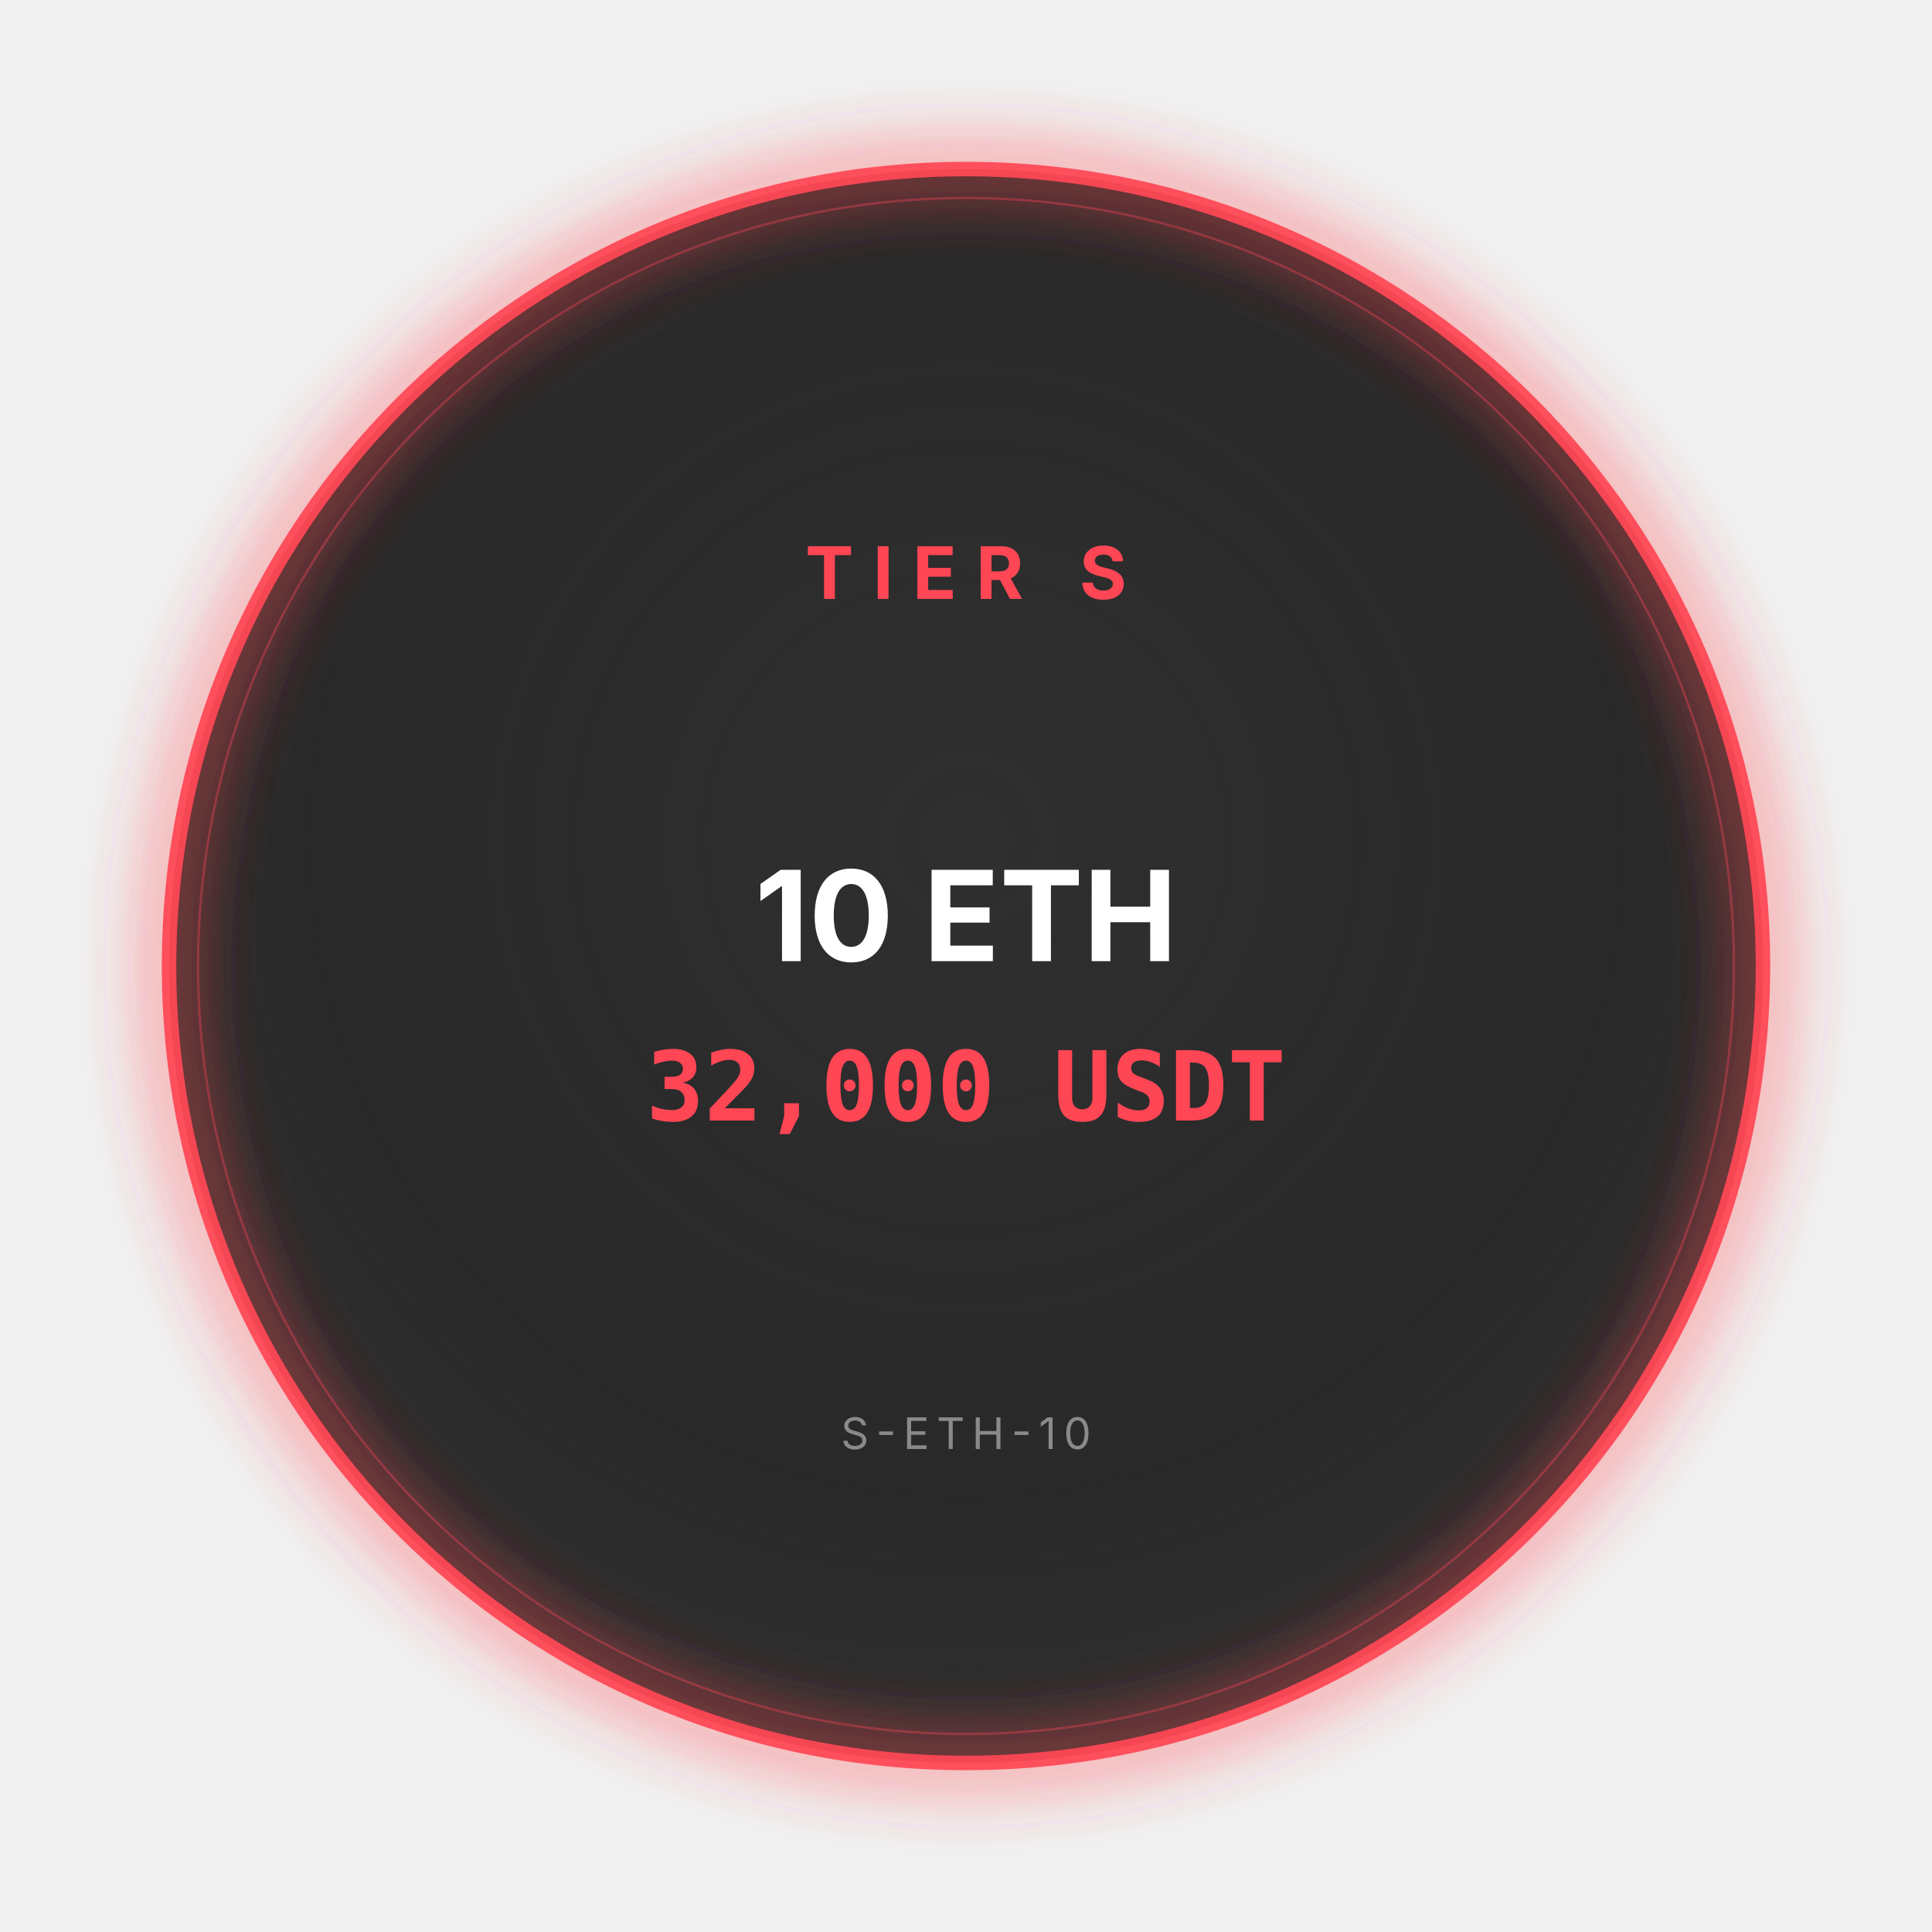
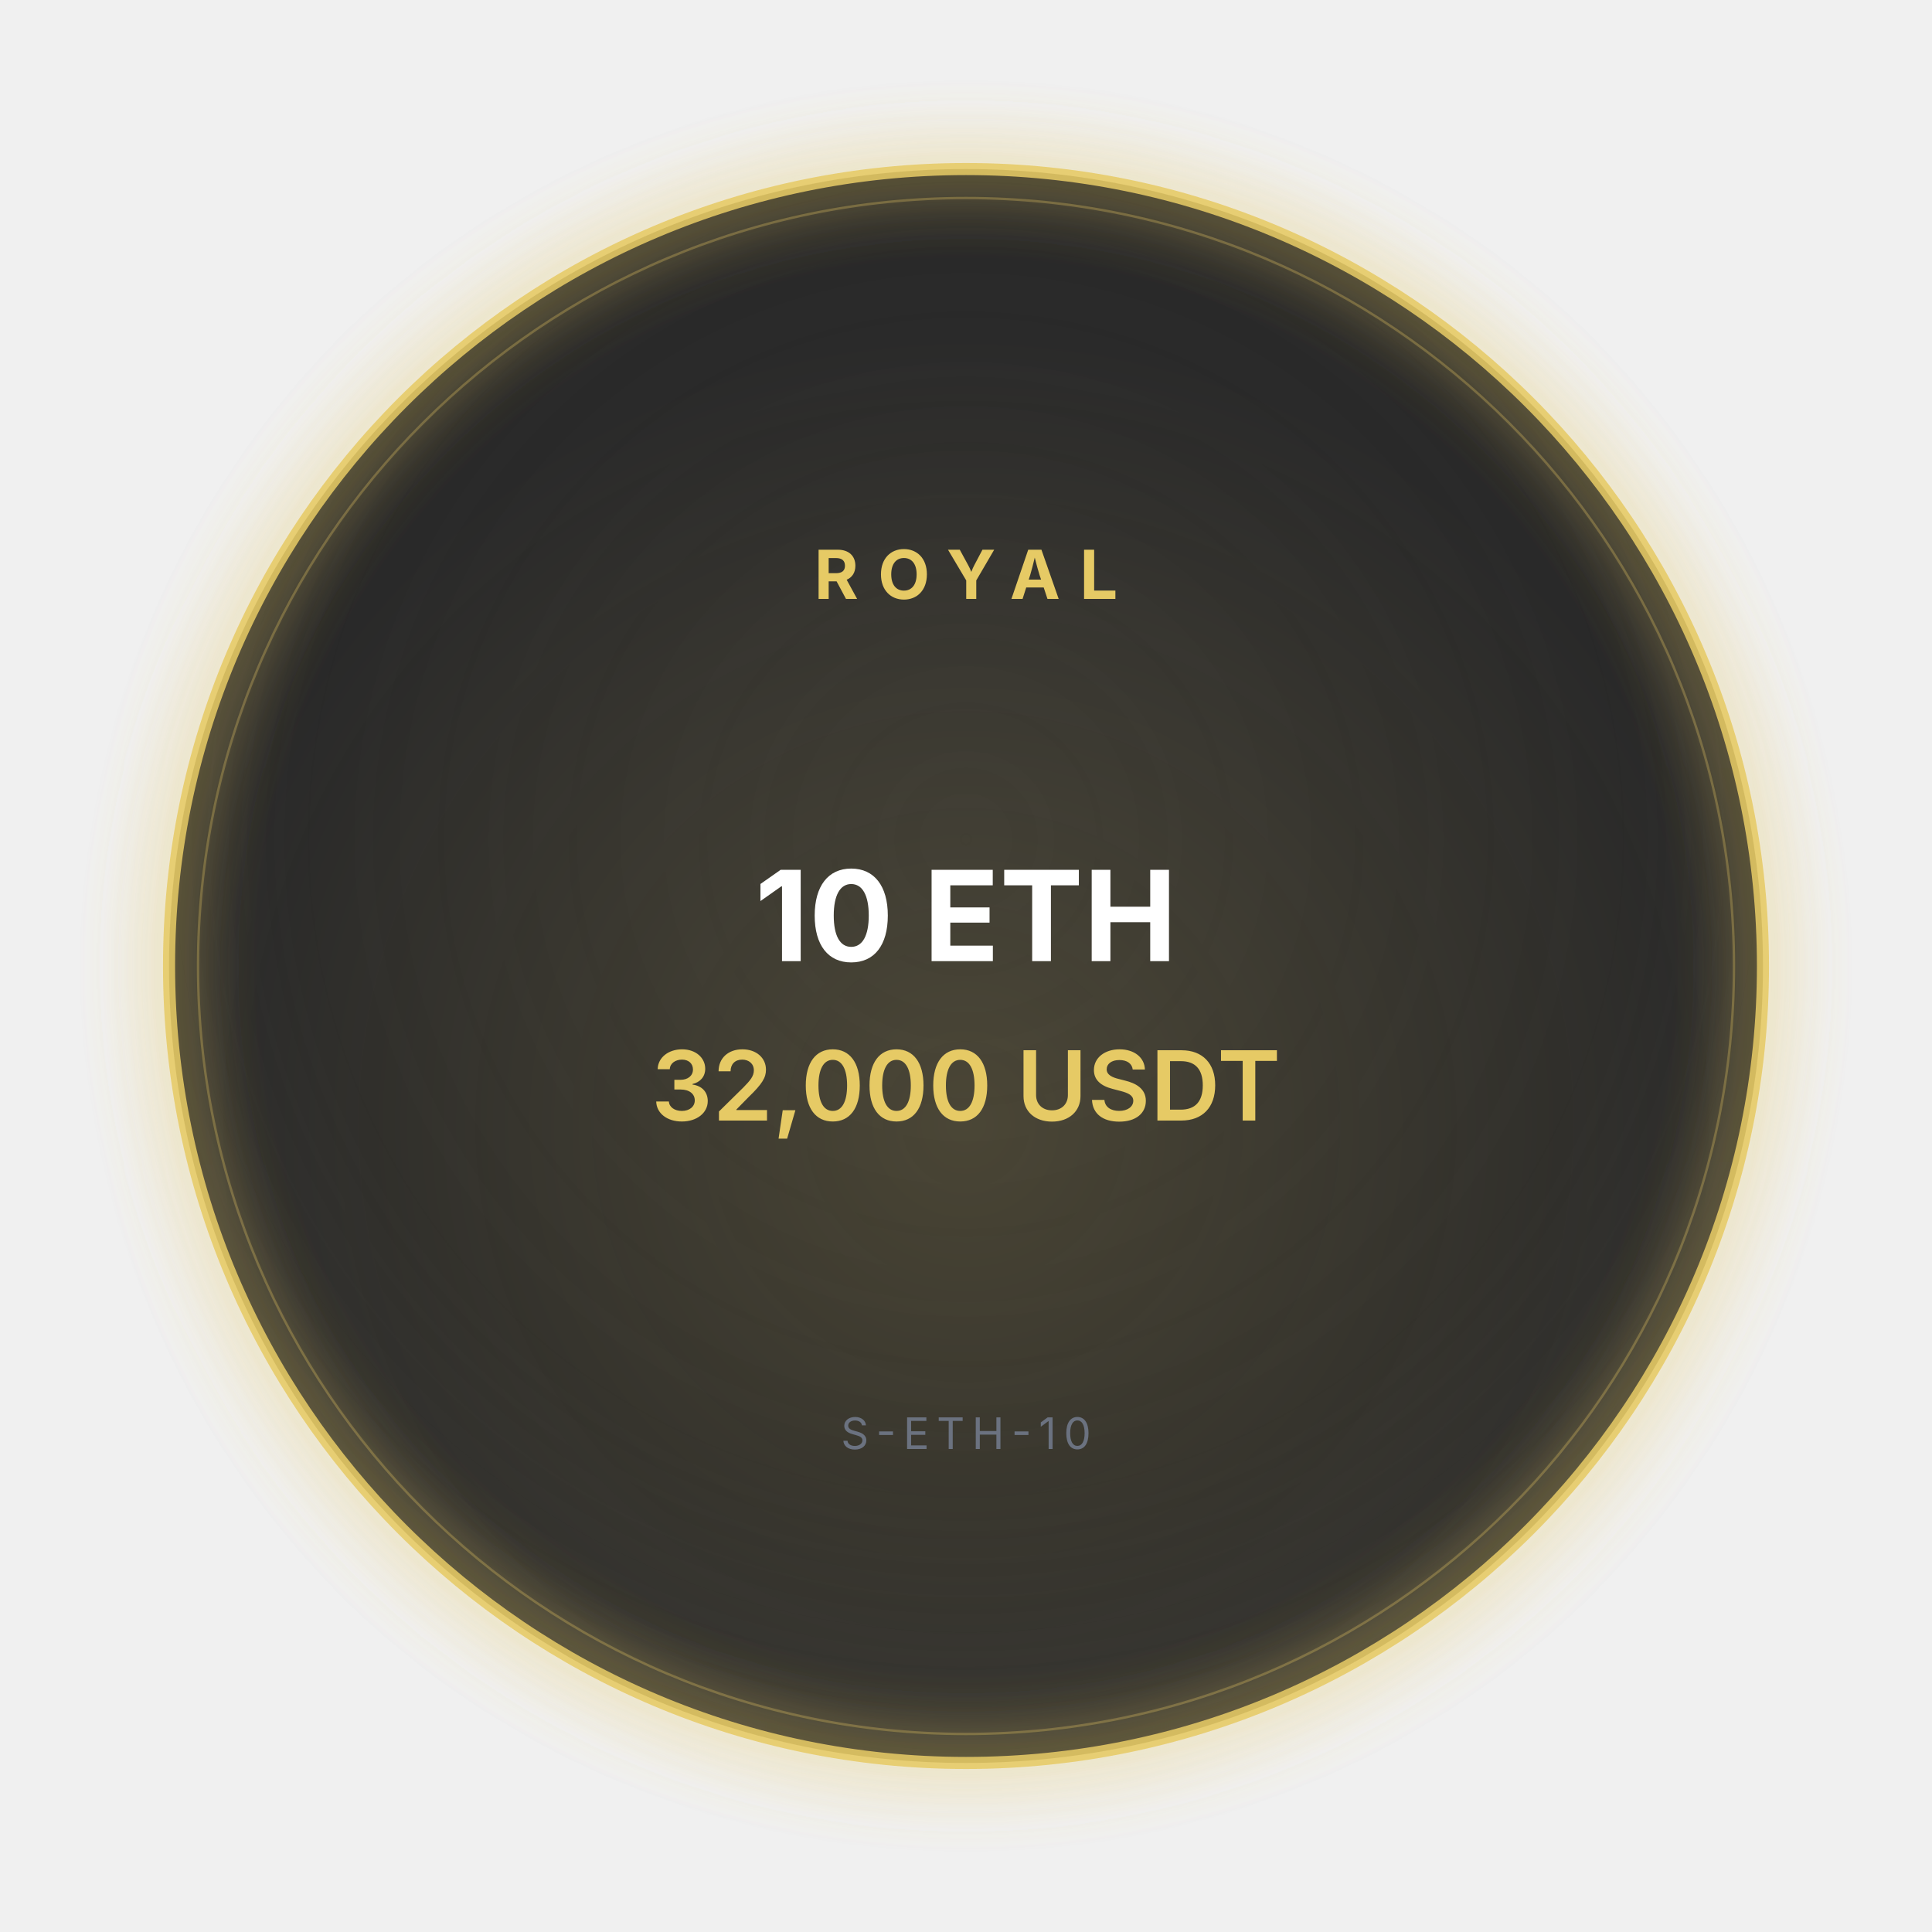
<svg xmlns="http://www.w3.org/2000/svg" width="800" height="800" viewBox="0 0 800 800" role="img" aria-label="10 ETH - 32,000 USDT">
  <defs>
    <filter id="glow" x="-30%" y="-30%" width="160%" height="160%">
      <feGaussianBlur stdDeviation="14" result="b1" />
      <feGaussianBlur stdDeviation="4" result="b2" />
      <feMerge>
        <feMergeNode in="b1" />
        <feMergeNode in="b2" />
        <feMergeNode in="SourceGraphic" />
      </feMerge>
    </filter>
    <radialGradient id="disc" cx="50%" cy="42%" r="60%">
      <stop offset="0%" stop-color="#1E1E1E" stop-opacity="0.92" />
      <stop offset="70%" stop-color="#0E0E0E" stop-opacity="0.88" />
      <stop offset="100%" stop-color="#050505" stop-opacity="0.82" />
    </radialGradient>
+     <radialGradient id="pedestal" cx="50%" cy="60%" r="50%">
+       <stop offset="0%" stop-color="#E6CA65" stop-opacity="0.16" />
+       <stop offset="100%" stop-color="#E6CA65" stop-opacity="0" />
+     </radialGradient>
  </defs>
-   <g font-family="Inter, 'Segoe UI', Roboto, Helvetica, Arial, sans-serif">
+   <g font-family="Cinzel, Pretendard, Inter, serif">
    <circle cx="400" cy="400" r="330" fill="url(#disc)" />
-     <circle cx="400" cy="400" r="330" fill="none" stroke="#FF4655" stroke-width="6" filter="url(#glow)" opacity="0.95" />
-     <circle cx="400" cy="400" r="318" fill="none" stroke="#FF4655" stroke-width="1" opacity="0.35" />
-     <text x="400" y="248" text-anchor="middle" font-size="30" font-weight="700" letter-spacing="8" fill="#FF4655">TIER S</text>
-     <text x="400" y="398" text-anchor="middle" font-size="52" font-weight="700" fill="#FFFFFF">10 ETH</text>
-     <text x="400" y="464" text-anchor="middle" font-size="40" font-weight="600" fill="#FF4655" font-family="'JetBrains Mono', Consolas, monospace">32,000 USDT</text>
-     <text x="400" y="600" text-anchor="middle" font-size="18" letter-spacing="3" fill="#8A8A8A">S-ETH-10</text>
+     <circle cx="400" cy="400" r="330" fill="url(#pedestal)" />
+     <circle cx="400" cy="400" r="330" fill="none" stroke="#E6CA65" stroke-width="5" filter="url(#glow)" opacity="0.9" />
+     <circle cx="400" cy="400" r="318" fill="none" stroke="#E6CA65" stroke-width="1" opacity="0.3" />
+     <text x="400" y="248" text-anchor="middle" font-size="28" font-weight="700" letter-spacing="8" fill="#E6CA65">ROYAL</text>
+     <text x="400" y="398" text-anchor="middle" font-size="52" font-weight="700" fill="#FFFFFF" font-family="Pretendard, Inter, Arial, sans-serif">10 ETH</text>
+     <text x="400" y="464" text-anchor="middle" font-size="40" font-weight="600" fill="#E6CA65" font-family="Pretendard, Inter, Consolas, monospace">32,000 USDT</text>
+     <text x="400" y="600" text-anchor="middle" font-size="18" letter-spacing="3" fill="#6B7280" font-family="Inter, Arial, sans-serif">S-ETH-10</text>
  </g>
</svg>
